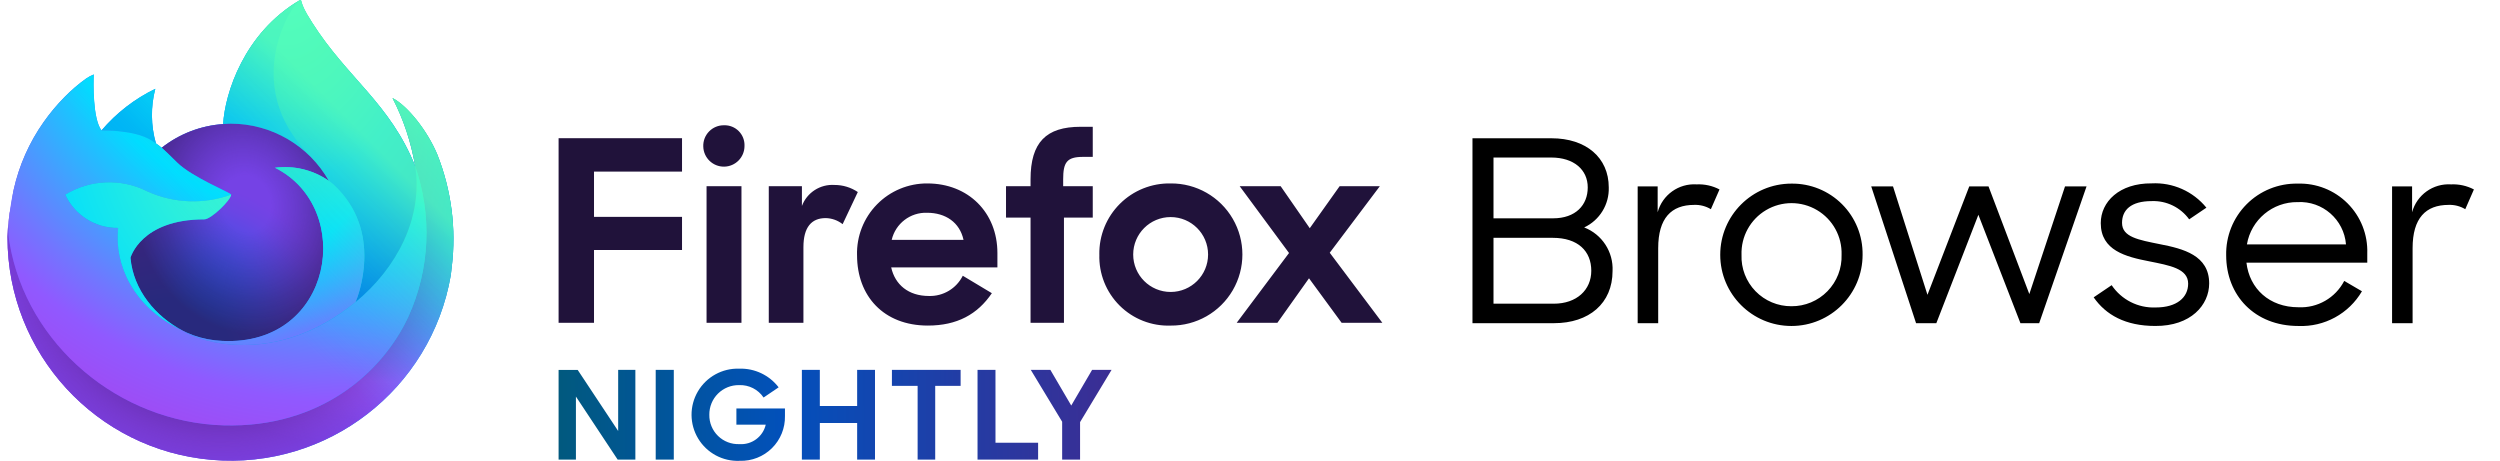
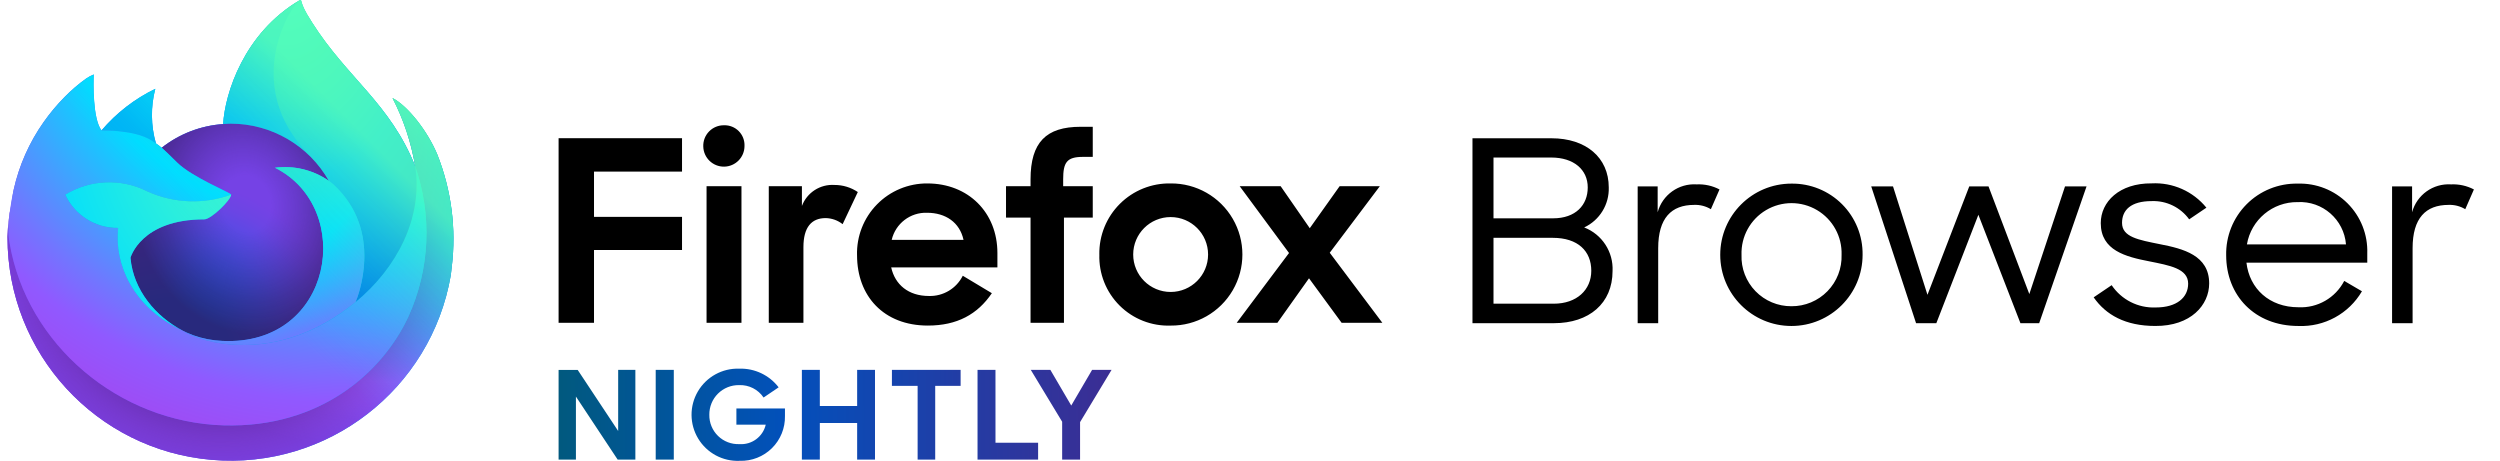
<svg xmlns="http://www.w3.org/2000/svg" viewBox="0 0 434 80">
  <defs>
    <linearGradient id="a" x1="74.803" y1="20.543" x2="7.742" y2="62.786" gradientUnits="userSpaceOnUse">
      <stop offset="0" stop-color="#3fe1b0" />
      <stop offset=".406" stop-color="#00b3f4" />
      <stop offset=".421" stop-color="#03b0f4" />
      <stop offset=".818" stop-color="#5561e9" />
      <stop offset="1" stop-color="#7542e5" />
    </linearGradient>
    <radialGradient id="b" cx="-7907.187" cy="-8515.121" r="80.797" gradientTransform="translate(7975 8524)" gradientUnits="userSpaceOnUse">
      <stop offset=".108" stop-color="#3fe1b0" />
      <stop offset=".122" stop-color="#3bdcb3" />
      <stop offset=".254" stop-color="#1bb3d3" />
      <stop offset=".358" stop-color="#0799e6" />
      <stop offset=".42" stop-color="#0090ed" />
      <stop offset=".487" stop-color="#2482f1" />
      <stop offset=".64" stop-color="#7165fb" />
      <stop offset=".71" stop-color="#9059ff" />
      <stop offset=".795" stop-color="#7d49ed" />
      <stop offset=".86" stop-color="#7542e5" />
    </radialGradient>
    <radialGradient id="c" cx="-7936.711" cy="-8482.089" r="80.797" gradientTransform="translate(7975 8524)" gradientUnits="userSpaceOnUse">
      <stop offset=".3" stop-color="#45278d" />
      <stop offset=".341" stop-color="#562896" stop-opacity=".787" />
      <stop offset=".43" stop-color="#782aa9" stop-opacity=".364" />
      <stop offset=".495" stop-color="#8d2bb5" stop-opacity=".1" />
      <stop offset=".53" stop-color="#952bb9" stop-opacity="0" />
    </radialGradient>
    <radialGradient id="d" cx="-7926.97" cy="-8533.457" r="58.534" gradientTransform="translate(7975 8524)" gradientUnits="userSpaceOnUse">
      <stop offset=".132" stop-color="#3fe1b0" />
      <stop offset=".289" stop-color="#28d0c8" />
      <stop offset=".526" stop-color="#00b3f4" />
    </radialGradient>
    <radialGradient id="e" cx="-7945.648" cy="-8460.984" r="38.471" gradientTransform="translate(7975 8524)" gradientUnits="userSpaceOnUse">
      <stop offset=".287" stop-color="#0060df" />
      <stop offset=".417" stop-color="#2357e1" />
      <stop offset=".604" stop-color="#4f4ce3" />
      <stop offset=".748" stop-color="#6b45e4" />
      <stop offset=".833" stop-color="#7542e5" />
    </radialGradient>
    <radialGradient id="f" cx="-7935.62" cy="-8491.546" r="20.397" gradientTransform="matrix(.972 -.235 .275 1.138 10091.302 7833.798)" gradientUnits="userSpaceOnUse">
      <stop offset=".206" stop-color="#45278d" stop-opacity="0" />
      <stop offset=".251" stop-color="#44268a" stop-opacity=".055" />
      <stop offset=".725" stop-color="#371f6f" stop-opacity=".591" />
      <stop offset=".956" stop-color="#321c64" stop-opacity=".8" />
    </radialGradient>
    <radialGradient id="g" cx="-7943.645" cy="-8466.522" r=".626" gradientTransform="translate(7975 8524)" gradientUnits="userSpaceOnUse">
      <stop offset=".353" stop-color="#3a8ee6" />
      <stop offset=".472" stop-color="#5c79f0" />
      <stop offset=".669" stop-color="#9059ff" />
      <stop offset="1" stop-color="#c139e6" />
    </radialGradient>
    <radialGradient id="h" cx="-7943.48" cy="-8466.749" r=".224" gradientTransform="matrix(.972 -.235 .275 1.138 10084.252 7828.516)" gradientUnits="userSpaceOnUse">
      <stop offset=".206" stop-color="#9059ff" stop-opacity="0" />
      <stop offset=".278" stop-color="#8c4ff3" stop-opacity=".064" />
      <stop offset=".747" stop-color="#7716a8" stop-opacity=".45" />
      <stop offset=".975" stop-color="#6e008b" stop-opacity=".6" />
    </radialGradient>
    <radialGradient id="i" cx="-7937.731" cy="-8518.427" r="27.676" gradientTransform="translate(7975 8524)" gradientUnits="userSpaceOnUse">
      <stop offset="0" stop-color="#0df" />
      <stop offset=".235" stop-color="#00d6fd" />
      <stop offset=".572" stop-color="#00c3f8" />
      <stop offset=".792" stop-color="#00b3f4" />
    </radialGradient>
    <radialGradient id="j" cx="-7915.977" cy="-8535.981" r="118.081" gradientTransform="translate(7975 8524)" gradientUnits="userSpaceOnUse">
      <stop offset=".126" stop-color="#3fe1b0" />
      <stop offset=".429" stop-color="#0df" />
      <stop offset=".479" stop-color="#1ec1ff" />
      <stop offset=".624" stop-color="#7077ff" />
      <stop offset=".69" stop-color="#9059ff" />
      <stop offset=".904" stop-color="#b833e1" />
    </radialGradient>
    <radialGradient id="k" cx="-7927.165" cy="-8522.859" r="86.499" gradientTransform="matrix(.105 .995 -.653 .069 -4684.004 8470.191)" gradientUnits="userSpaceOnUse">
      <stop offset="0" stop-color="#54ffbd" />
      <stop offset=".095" stop-color="#4cf3b8" />
      <stop offset=".197" stop-color="#3fe1b0" />
      <stop offset=".257" stop-color="#33d8bd" />
      <stop offset=".369" stop-color="#12c0e1" />
      <stop offset=".423" stop-color="#00b3f4" />
      <stop offset=".737" stop-color="#0060df" />
    </radialGradient>
    <radialGradient id="l" cx="-7938.383" cy="-8508.176" r="73.72" gradientTransform="translate(7975 8524)" gradientUnits="userSpaceOnUse">
      <stop offset=".137" stop-color="#3fe1b0" />
      <stop offset=".435" stop-color="#0df" />
      <stop offset=".484" stop-color="#1ec1ff" />
      <stop offset=".622" stop-color="#7077ff" />
      <stop offset=".685" stop-color="#9059ff" />
    </radialGradient>
    <radialGradient id="m" cx="-7918.923" cy="-8503.861" r="80.686" gradientTransform="translate(7975 8524)" gradientUnits="userSpaceOnUse">
      <stop offset=".094" stop-color="#54ffbd" />
      <stop offset=".242" stop-color="#41f7cc" />
      <stop offset=".543" stop-color="#0fe3f3" />
      <stop offset=".626" stop-color="#0df" />
    </radialGradient>
    <linearGradient id="n" x1="70.013" y1="12.061" x2="15.267" y2="66.806" gradientUnits="userSpaceOnUse">
      <stop offset=".167" stop-color="#54ffbd" stop-opacity=".8" />
      <stop offset=".236" stop-color="#43f8ca" stop-opacity=".639" />
      <stop offset=".361" stop-color="#27ede1" stop-opacity=".368" />
      <stop offset=".466" stop-color="#12e4f1" stop-opacity=".169" />
      <stop offset=".545" stop-color="#05dffb" stop-opacity=".046" />
      <stop offset=".589" stop-color="#0df" stop-opacity="0" />
    </linearGradient>
    <linearGradient id="o" x1="75.658" y1="72" x2="203.22" y2="72" gradientUnits="userSpaceOnUse">
      <stop offset=".002" stop-color="#005e5e" />
      <stop offset=".478" stop-color="#0250bb" />
      <stop offset=".735" stop-color="#253ba3" />
      <stop offset="1" stop-color="#45278d" />
    </linearGradient>
+     <linearGradient id="p" x1="75.658" y1="72" x2="203.22" y2="72" gradientUnits="userSpaceOnUse">
+       <stop offset="0" stop-color="#54ffbd" />
+       <stop offset=".45" stop-color="#0df" />
+       <stop offset=".7" stop-color="#58c2ff" />
+       <stop offset=".9" stop-color="#aba8ff" />
+       <stop offset="1" stop-color="#cb9eff" />
+     </linearGradient>
  </defs>
+   <style>
+     .channel-name {
+       fill: url(#o);
+     }
+ 
+     @supports -moz-bool-pref("browser.in-content.dark-mode") {
+     @media (prefers-color-scheme: dark) {
+       .channel-name {
+         fill: url(#p);
+       }
+     }
+     }
+   </style>
  <path d="M75.916 26.831c-1.684-4.052-5.1-8.427-7.775-9.81a40.266 40.266 0 0 1 3.925 11.764l.007.065C67.691 17.925 60.26 13.52 54.191 3.928c-.307-.485-.614-.971-.913-1.484-.171-.293-.308-.557-.427-.8a7.053 7.053 0 0 1-.578-1.535.1.1 0 0 0-.088-.1.138.138 0 0 0-.073 0c-.005 0-.013.009-.019.011s-.019.011-.028.015l.015-.026c-9.735 5.7-13.038 16.252-13.342 21.53a19.387 19.387 0 0 0-10.666 4.111 11.587 11.587 0 0 0-1-.758 17.968 17.968 0 0 1-.109-9.473 28.705 28.705 0 0 0-9.329 7.21h-.018c-1.536-1.947-1.428-8.367-1.34-9.708a6.928 6.928 0 0 0-1.294.687 28.225 28.225 0 0 0-3.788 3.245A33.845 33.845 0 0 0 7.571 21.2v.006-.007a32.733 32.733 0 0 0-5.2 11.743l-.052.256c-.073.341-.336 2.049-.381 2.42 0 .029-.006.056-.009.085a36.937 36.937 0 0 0-.629 5.343v.2A38.759 38.759 0 0 0 78.254 47.8c.065-.5.118-.995.176-1.5a39.857 39.857 0 0 0-2.514-19.469zm-44.67 30.338c.181.087.351.181.537.264l.027.017q-.282-.135-.564-.281zm8.878-23.376zm31.952-4.934v-.037l.007.041z" fill="url(#a)" />
  <path d="M72.078 28.863l-.007-.041v.037z" fill="none" />
  <path d="M75.916 26.831c-1.684-4.052-5.1-8.427-7.775-9.81a40.266 40.266 0 0 1 3.925 11.764v.037l.007.041a35.1 35.1 0 0 1-1.206 26.158c-4.442 9.531-15.194 19.3-32.024 18.825-18.185-.515-34.2-14.009-37.194-31.683-.545-2.787 0-4.2.274-6.465a28.876 28.876 0 0 0-.623 5.348v.2A38.759 38.759 0 0 0 78.254 47.8c.065-.5.118-.995.176-1.5a39.857 39.857 0 0 0-2.514-19.469z" fill="url(#b)" />
  <path d="M75.916 26.831c-1.684-4.052-5.1-8.427-7.775-9.81a40.266 40.266 0 0 1 3.925 11.764v.037l.007.041a35.1 35.1 0 0 1-1.206 26.158c-4.442 9.531-15.194 19.3-32.024 18.825-18.185-.515-34.2-14.009-37.194-31.683-.545-2.787 0-4.2.274-6.465a28.876 28.876 0 0 0-.623 5.348v.2A38.759 38.759 0 0 0 78.254 47.8c.065-.5.118-.995.176-1.5a39.857 39.857 0 0 0-2.514-19.469z" fill="url(#c)" />
  <path d="M57.082 31.387c.084.059.162.118.241.177a21.1 21.1 0 0 0-3.6-4.695C41.677 14.821 50.566.746 52.065.031l.015-.022c-9.735 5.7-13.038 16.252-13.342 21.53.452-.031.9-.069 1.362-.069a19.56 19.56 0 0 1 16.982 9.917z" fill="url(#d)" />
  <path d="M40.125 33.793c-.064.964-3.47 4.289-4.661 4.289-11.021 0-12.81 6.667-12.81 6.667.488 5.614 4.4 10.238 9.129 12.684.216.112.435.213.654.312q.569.252 1.138.466a17.235 17.235 0 0 0 5.043.973c19.317.906 23.059-23.1 9.119-30.066a13.38 13.38 0 0 1 9.345 2.269A19.56 19.56 0 0 0 40.1 21.47c-.46 0-.91.038-1.362.069a19.387 19.387 0 0 0-10.666 4.111c.591.5 1.258 1.168 2.663 2.553 2.63 2.591 9.375 5.275 9.39 5.59z" fill="url(#e)" />
  <path d="M40.125 33.793c-.064.964-3.47 4.289-4.661 4.289-11.021 0-12.81 6.667-12.81 6.667.488 5.614 4.4 10.238 9.129 12.684.216.112.435.213.654.312q.569.252 1.138.466a17.235 17.235 0 0 0 5.043.973c19.317.906 23.059-23.1 9.119-30.066a13.38 13.38 0 0 1 9.345 2.269A19.56 19.56 0 0 0 40.1 21.47c-.46 0-.91.038-1.362.069a19.387 19.387 0 0 0-10.666 4.111c.591.5 1.258 1.168 2.663 2.553 2.63 2.591 9.375 5.275 9.39 5.59z" fill="url(#f)" />
  <path d="M31.246 57.169q.282.145.564.281l-.027-.017c-.183-.083-.356-.177-.537-.264z" fill="url(#g)" />
  <path d="M31.246 57.169q.282.145.564.281l-.027-.017c-.183-.083-.356-.177-.537-.264z" fill="url(#h)" />
  <path d="M26.265 24.361c.314.2.573.374.8.531a17.968 17.968 0 0 1-.109-9.473 28.705 28.705 0 0 0-9.329 7.21c.189-.005 5.811-.106 8.638 1.732z" fill="url(#i)" />
  <path d="M1.654 42.163c2.991 17.674 19.009 31.168 37.194 31.683 16.83.476 27.582-9.294 32.024-18.825a35.1 35.1 0 0 0 1.206-26.158v-.037c0-.029-.006-.046 0-.037l.007.065c1.375 8.977-3.191 17.674-10.329 23.555l-.022.05c-13.908 11.327-27.218 6.834-29.912 5q-.282-.135-.564-.281c-8.109-3.876-11.459-11.264-10.741-17.6a9.953 9.953 0 0 1-9.181-5.775 14.618 14.618 0 0 1 14.249-.572 19.3 19.3 0 0 0 14.552.572c-.015-.315-6.76-3-9.39-5.59-1.405-1.385-2.072-2.052-2.663-2.553a11.587 11.587 0 0 0-1-.758c-.23-.157-.489-.327-.8-.531-2.827-1.838-8.449-1.737-8.635-1.732h-.018c-1.536-1.947-1.428-8.367-1.34-9.708a6.928 6.928 0 0 0-1.294.687 28.225 28.225 0 0 0-3.788 3.245A33.845 33.845 0 0 0 7.571 21.2v.006-.007a32.733 32.733 0 0 0-5.2 11.743c-.019.079-1.396 6.099-.717 9.221z" fill="url(#j)" />
  <path fill="#ff4aa2" d="M40.125 33.793h-.001.001z" />
  <path d="M53.725 26.869a21.1 21.1 0 0 1 3.6 4.7c.213.161.412.321.581.476 8.787 8.1 4.183 19.55 3.84 20.365 7.138-5.881 11.7-14.578 10.329-23.555C67.691 17.925 60.26 13.52 54.191 3.928c-.307-.485-.614-.971-.913-1.484-.171-.293-.308-.557-.427-.8a7.053 7.053 0 0 1-.578-1.535.1.1 0 0 0-.088-.1.138.138 0 0 0-.073 0c-.005 0-.013.009-.019.011s-.019.011-.028.015c-1.499.711-10.388 14.786 1.66 26.834z" fill="url(#k)" />
  <path d="M57.9 32.04c-.169-.155-.368-.315-.581-.476-.079-.059-.157-.118-.241-.177a13.38 13.38 0 0 0-9.345-2.269c13.94 6.97 10.2 30.972-9.119 30.066a17.235 17.235 0 0 1-5.043-.973q-.569-.213-1.138-.466c-.219-.1-.438-.2-.654-.312l.027.017c2.694 1.839 16 6.332 29.912-5l.022-.05c.347-.81 4.951-12.263-3.84-20.36z" fill="url(#l)" />
  <path d="M22.654 44.749s1.789-6.667 12.81-6.667c1.191 0 4.6-3.325 4.661-4.289a19.3 19.3 0 0 1-14.552-.572 14.618 14.618 0 0 0-14.249.572 9.953 9.953 0 0 0 9.181 5.775c-.718 6.337 2.632 13.725 10.741 17.6.181.087.351.181.537.264-4.733-2.445-8.641-7.069-9.129-12.683z" fill="url(#m)" />
  <path fill="#ff4aa2" d="M49.458 38.459l-.001.001.001-.001z" />
  <path d="M75.916 26.831c-1.684-4.052-5.1-8.427-7.775-9.81a40.266 40.266 0 0 1 3.925 11.764l.007.065C67.691 17.925 60.26 13.52 54.191 3.928c-.307-.485-.614-.971-.913-1.484-.171-.293-.308-.557-.427-.8a7.053 7.053 0 0 1-.578-1.535.1.1 0 0 0-.088-.1.138.138 0 0 0-.073 0c-.005 0-.013.009-.019.011s-.019.011-.028.015l.015-.026c-9.735 5.7-13.038 16.252-13.342 21.53.452-.031.9-.069 1.362-.069a19.56 19.56 0 0 1 16.982 9.917 13.38 13.38 0 0 0-9.345-2.269c13.94 6.97 10.2 30.972-9.119 30.066a17.235 17.235 0 0 1-5.043-.973q-.569-.213-1.138-.466c-.219-.1-.438-.2-.654-.312l.027.017q-.282-.135-.564-.281c.181.087.351.181.537.264-4.733-2.446-8.641-7.07-9.129-12.684 0 0 1.789-6.667 12.81-6.667 1.191 0 4.6-3.325 4.661-4.289-.015-.315-6.76-3-9.39-5.59-1.405-1.385-2.072-2.052-2.663-2.553a11.587 11.587 0 0 0-1-.758 17.968 17.968 0 0 1-.109-9.473 28.705 28.705 0 0 0-9.329 7.21h-.018c-1.536-1.947-1.428-8.367-1.34-9.708a6.928 6.928 0 0 0-1.294.687 28.225 28.225 0 0 0-3.788 3.245A33.845 33.845 0 0 0 7.571 21.2v.006-.007a32.733 32.733 0 0 0-5.2 11.743l-.052.256c-.073.341-.4 2.073-.447 2.445 0 .028 0-.029 0 0a45.094 45.094 0 0 0-.572 5.403v.2A38.759 38.759 0 0 0 78.254 47.8c.065-.5.118-.995.176-1.5a39.857 39.857 0 0 0-2.514-19.469zm-3.845 1.991l.007.041z" fill="url(#n)" />
-   <path d="M96.972 23.986H118.4v5.8h-15.28v7.859h15.28v5.752h-15.28v12.642h-6.148zm28.716-2.239a3.447 3.447 0 0 1 3.557 3.6 3.579 3.579 0 0 1-7.157.088 3.555 3.555 0 0 1 3.6-3.688zm-3.03 10.581h6.06v23.711h-6.06zm23.623 6.587a4.894 4.894 0 0 0-2.942-1.054c-2.459 0-3.864 1.581-3.864 5.049v13.129h-6.015V32.328h5.752v3.425a5.649 5.649 0 0 1 5.664-3.644 7.191 7.191 0 0 1 4.04 1.229zm2.5 5.4a12.13 12.13 0 0 1 12.206-12.47c7.113 0 12.163 5.05 12.163 12.075v2.5h-18.439c.659 2.986 2.986 4.962 6.543 4.962a6.357 6.357 0 0 0 5.884-3.513l5.049 3.03c-2.5 3.688-6.059 5.62-11.109 5.62-7.684.003-12.294-5.134-12.294-12.204zm6.015-2.678h12.47c-.658-3.03-3.117-4.7-6.323-4.7a6.09 6.09 0 0 0-6.143 4.7zm19.847-9.309h4.259v-1.185c0-6.455 2.722-9.133 8.694-9.133h2.107v5.225h-1.712c-2.81 0-3.425.966-3.425 3.908v1.185h5.137v5.445h-5v18.266h-5.8V37.773h-4.259zm16.2 11.856a12.14 12.14 0 0 1 12.387-12.339 12.339 12.339 0 1 1 0 24.677 11.96 11.96 0 0 1-12.382-12.338zm18.88 0a6.5 6.5 0 1 0-13 0 6.5 6.5 0 1 0 13 0zm14.051-.264l-8.562-11.592h7.113l5.05 7.289 5.181-7.289h6.981l-8.694 11.548 9.133 12.163h-7.069l-5.664-7.728-5.489 7.728h-7.064z" fill="#20123a" />
+   <path d="M96.972 23.986H118.4v5.8h-15.28v7.859h15.28v5.752h-15.28v12.642h-6.148zm28.716-2.239a3.447 3.447 0 0 1 3.557 3.6 3.579 3.579 0 0 1-7.157.088 3.555 3.555 0 0 1 3.6-3.688zm-3.03 10.581h6.06v23.711h-6.06zm23.623 6.587a4.894 4.894 0 0 0-2.942-1.054c-2.459 0-3.864 1.581-3.864 5.049v13.129h-6.015V32.328h5.752v3.425a5.649 5.649 0 0 1 5.664-3.644 7.191 7.191 0 0 1 4.04 1.229zm2.5 5.4a12.13 12.13 0 0 1 12.206-12.47c7.113 0 12.163 5.05 12.163 12.075v2.5h-18.439c.659 2.986 2.986 4.962 6.543 4.962a6.357 6.357 0 0 0 5.884-3.513l5.049 3.03c-2.5 3.688-6.059 5.62-11.109 5.62-7.684.003-12.294-5.134-12.294-12.204zm6.015-2.678h12.47c-.658-3.03-3.117-4.7-6.323-4.7a6.09 6.09 0 0 0-6.143 4.7zm19.847-9.309h4.259v-1.185c0-6.455 2.722-9.133 8.694-9.133h2.107v5.225h-1.712c-2.81 0-3.425.966-3.425 3.908v1.185h5.137v5.445h-5v18.266h-5.8V37.773h-4.259zm16.2 11.856a12.14 12.14 0 0 1 12.387-12.339 12.339 12.339 0 1 1 0 24.677 11.96 11.96 0 0 1-12.382-12.338zm18.88 0a6.5 6.5 0 1 0-13 0 6.5 6.5 0 1 0 13 0zm14.051-.264l-8.562-11.592h7.113l5.05 7.289 5.181-7.289h6.981l-8.694 11.548 9.133 12.163h-7.069l-5.664-7.728-5.489 7.728h-7.064z" fill="context-fill #20123a" />
  <path d="M275.015 39.484a7.41 7.41 0 0 0 4.266-6.948c0-5.189-3.958-8.532-9.939-8.532h-13.721v32.1h14.161c6.068 0 10.158-3.43 10.158-9.059a7.711 7.711 0 0 0-4.925-7.561zm-15.744-12.137H269.3c3.913 0 6.332 2.111 6.332 5.189s-2.11 5.365-6.024 5.365h-10.337zm10.467 25.374h-10.467V41.287h10.291c4.4 0 6.685 2.331 6.685 5.717 0 3.342-2.547 5.717-6.509 5.717zm18.032-15.876V32.36h-3.47v23.747h3.563V43.09c0-5.233 2.286-7.52 6.244-7.52a5.2 5.2 0 0 1 2.9.748l1.5-3.43a7.758 7.758 0 0 0-3.958-.88 6.576 6.576 0 0 0-6.779 4.837zm23.22-4.969a12.357 12.357 0 1 0 12.357 12.358 12.193 12.193 0 0 0-12.357-12.358zm0 21.285a8.607 8.607 0 0 1-8.663-8.927 8.69 8.69 0 1 1 17.371 0 8.642 8.642 0 0 1-8.708 8.927zm41.3-2.112l-7.084-18.689h-3.342l-7.256 18.821-5.981-18.821h-3.782l7.784 23.747h3.518l7.3-18.821 7.3 18.821H354l8.224-23.747h-3.738zm22.649-8.663c-3.694-.747-6.553-1.231-6.553-3.693 0-2.2 1.5-3.782 5.146-3.782a7.666 7.666 0 0 1 6.509 3.166l2.99-2.023a11.479 11.479 0 0 0-9.5-4.221c-5.629-.044-8.839 3.209-8.839 6.9 0 4.749 4.353 5.848 8.443 6.639 3.474.705 6.728 1.232 6.728 3.871 0 2.375-1.935 4.133-5.629 4.133a8.771 8.771 0 0 1-7.651-3.87l-3.123 2.112c2.111 3.034 5.5 4.968 10.686 4.968 6.2.044 9.367-3.649 9.367-7.387-.002-4.877-4.487-6.021-8.577-6.813zm23.925-10.51a12.18 12.18 0 0 0-12.4 12.446c0 6.948 4.925 12.268 12.533 12.268a12.2 12.2 0 0 0 11.038-6.024l-3.078-1.8a8.489 8.489 0 0 1-7.96 4.573c-5.013 0-8.488-3.21-9.015-7.739h20.977v-1.631a11.714 11.714 0 0 0-12.098-12.093zm-8.8 10.554a8.821 8.821 0 0 1 8.8-7.344 8 8 0 0 1 8.4 7.344zm35.447-10.422a6.575 6.575 0 0 0-6.772 4.837V32.36h-3.475v23.747h3.563V43.09c0-5.233 2.286-7.52 6.244-7.52a5.2 5.2 0 0 1 2.9.748l1.5-3.43a7.754 7.754 0 0 0-3.958-.88z" fill="context-fill #20123a" />
-   <path d="M107.313 74.816l-7.026-10.6h-3.315v15.57h3.008V68.843l7.245 10.943h3.075V64.213h-2.986zm6.518 4.97h3.14V64.213h-3.14zm14.007-6.058h5.094a4.376 4.376 0 0 1-4.567 3.37 5.011 5.011 0 0 1-5.226-5.1 5.086 5.086 0 0 1 5.182-5.142 4.882 4.882 0 0 1 4.237 2.155l2.613-1.771a8.279 8.279 0 0 0-6.85-3.24 8.006 8.006 0 1 0 .088 16 7.621 7.621 0 0 0 7.86-7.787v-1.3h-8.431zm20.962-3.243h-6.478v-6.272h-3.117v15.573h3.117v-6.357h6.478v6.357h3.1V64.213h-3.1zm6.035-3.5h4.465v12.8h3.052v-12.8h4.412v-2.772h-11.926zm17.979-2.773H169.7v15.574h10.516v-2.922h-7.4zm16.774 0l-3.62 6.188-3.623-6.187h-3.4l5.445 9v6.57h3.11V73.28l5.468-9.067z" fill="url(#o)" />
+   <path d="M107.313 74.816l-7.026-10.6h-3.315v15.57h3.008V68.843l7.245 10.943h3.075V64.213h-2.986zm6.518 4.97h3.14V64.213h-3.14zm14.007-6.058h5.094a4.376 4.376 0 0 1-4.567 3.37 5.011 5.011 0 0 1-5.226-5.1 5.086 5.086 0 0 1 5.182-5.142 4.882 4.882 0 0 1 4.237 2.155l2.613-1.771a8.279 8.279 0 0 0-6.85-3.24 8.006 8.006 0 1 0 .088 16 7.621 7.621 0 0 0 7.86-7.787v-1.3h-8.431zm20.962-3.243h-6.478v-6.272h-3.117v15.573h3.117v-6.357h6.478v6.357h3.1V64.213h-3.1zm6.035-3.5h4.465v12.8h3.052v-12.8h4.412v-2.772h-11.926zm17.979-2.773H169.7v15.574h10.516v-2.922h-7.4zm16.774 0l-3.62 6.188-3.623-6.187h-3.4l5.445 9v6.57h3.11V73.28l5.468-9.067z" class="channel-name" />
</svg>
